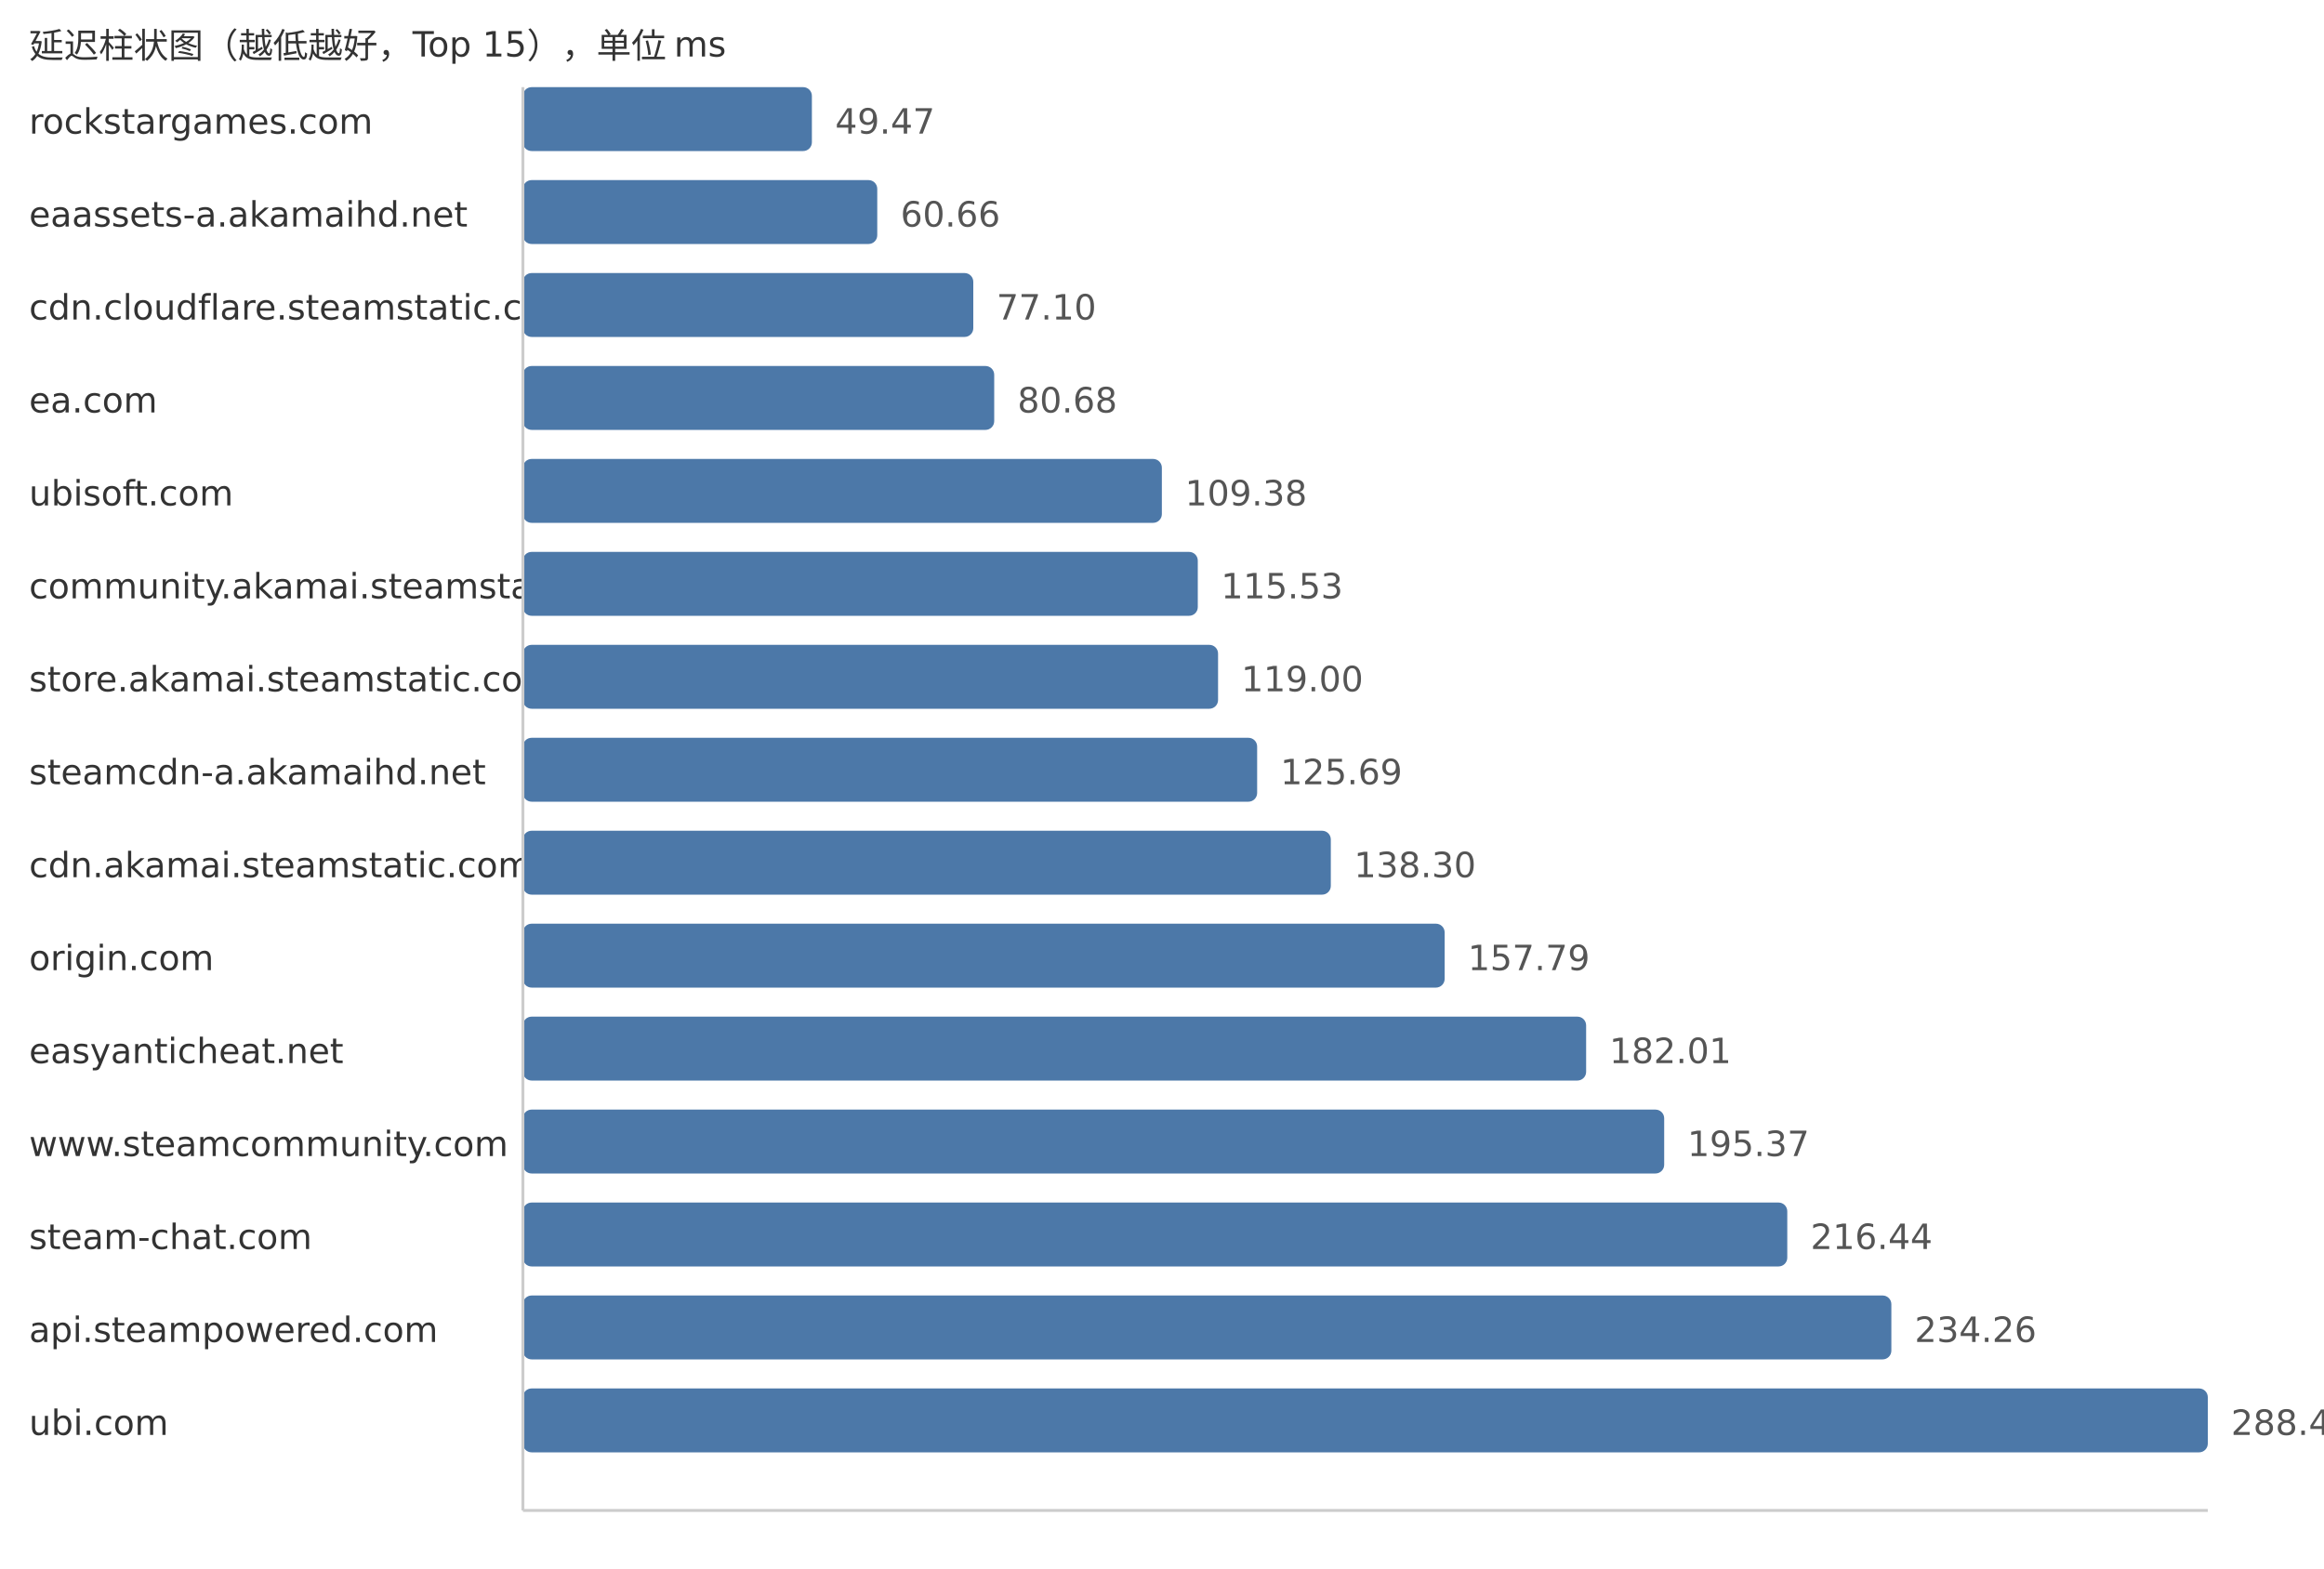
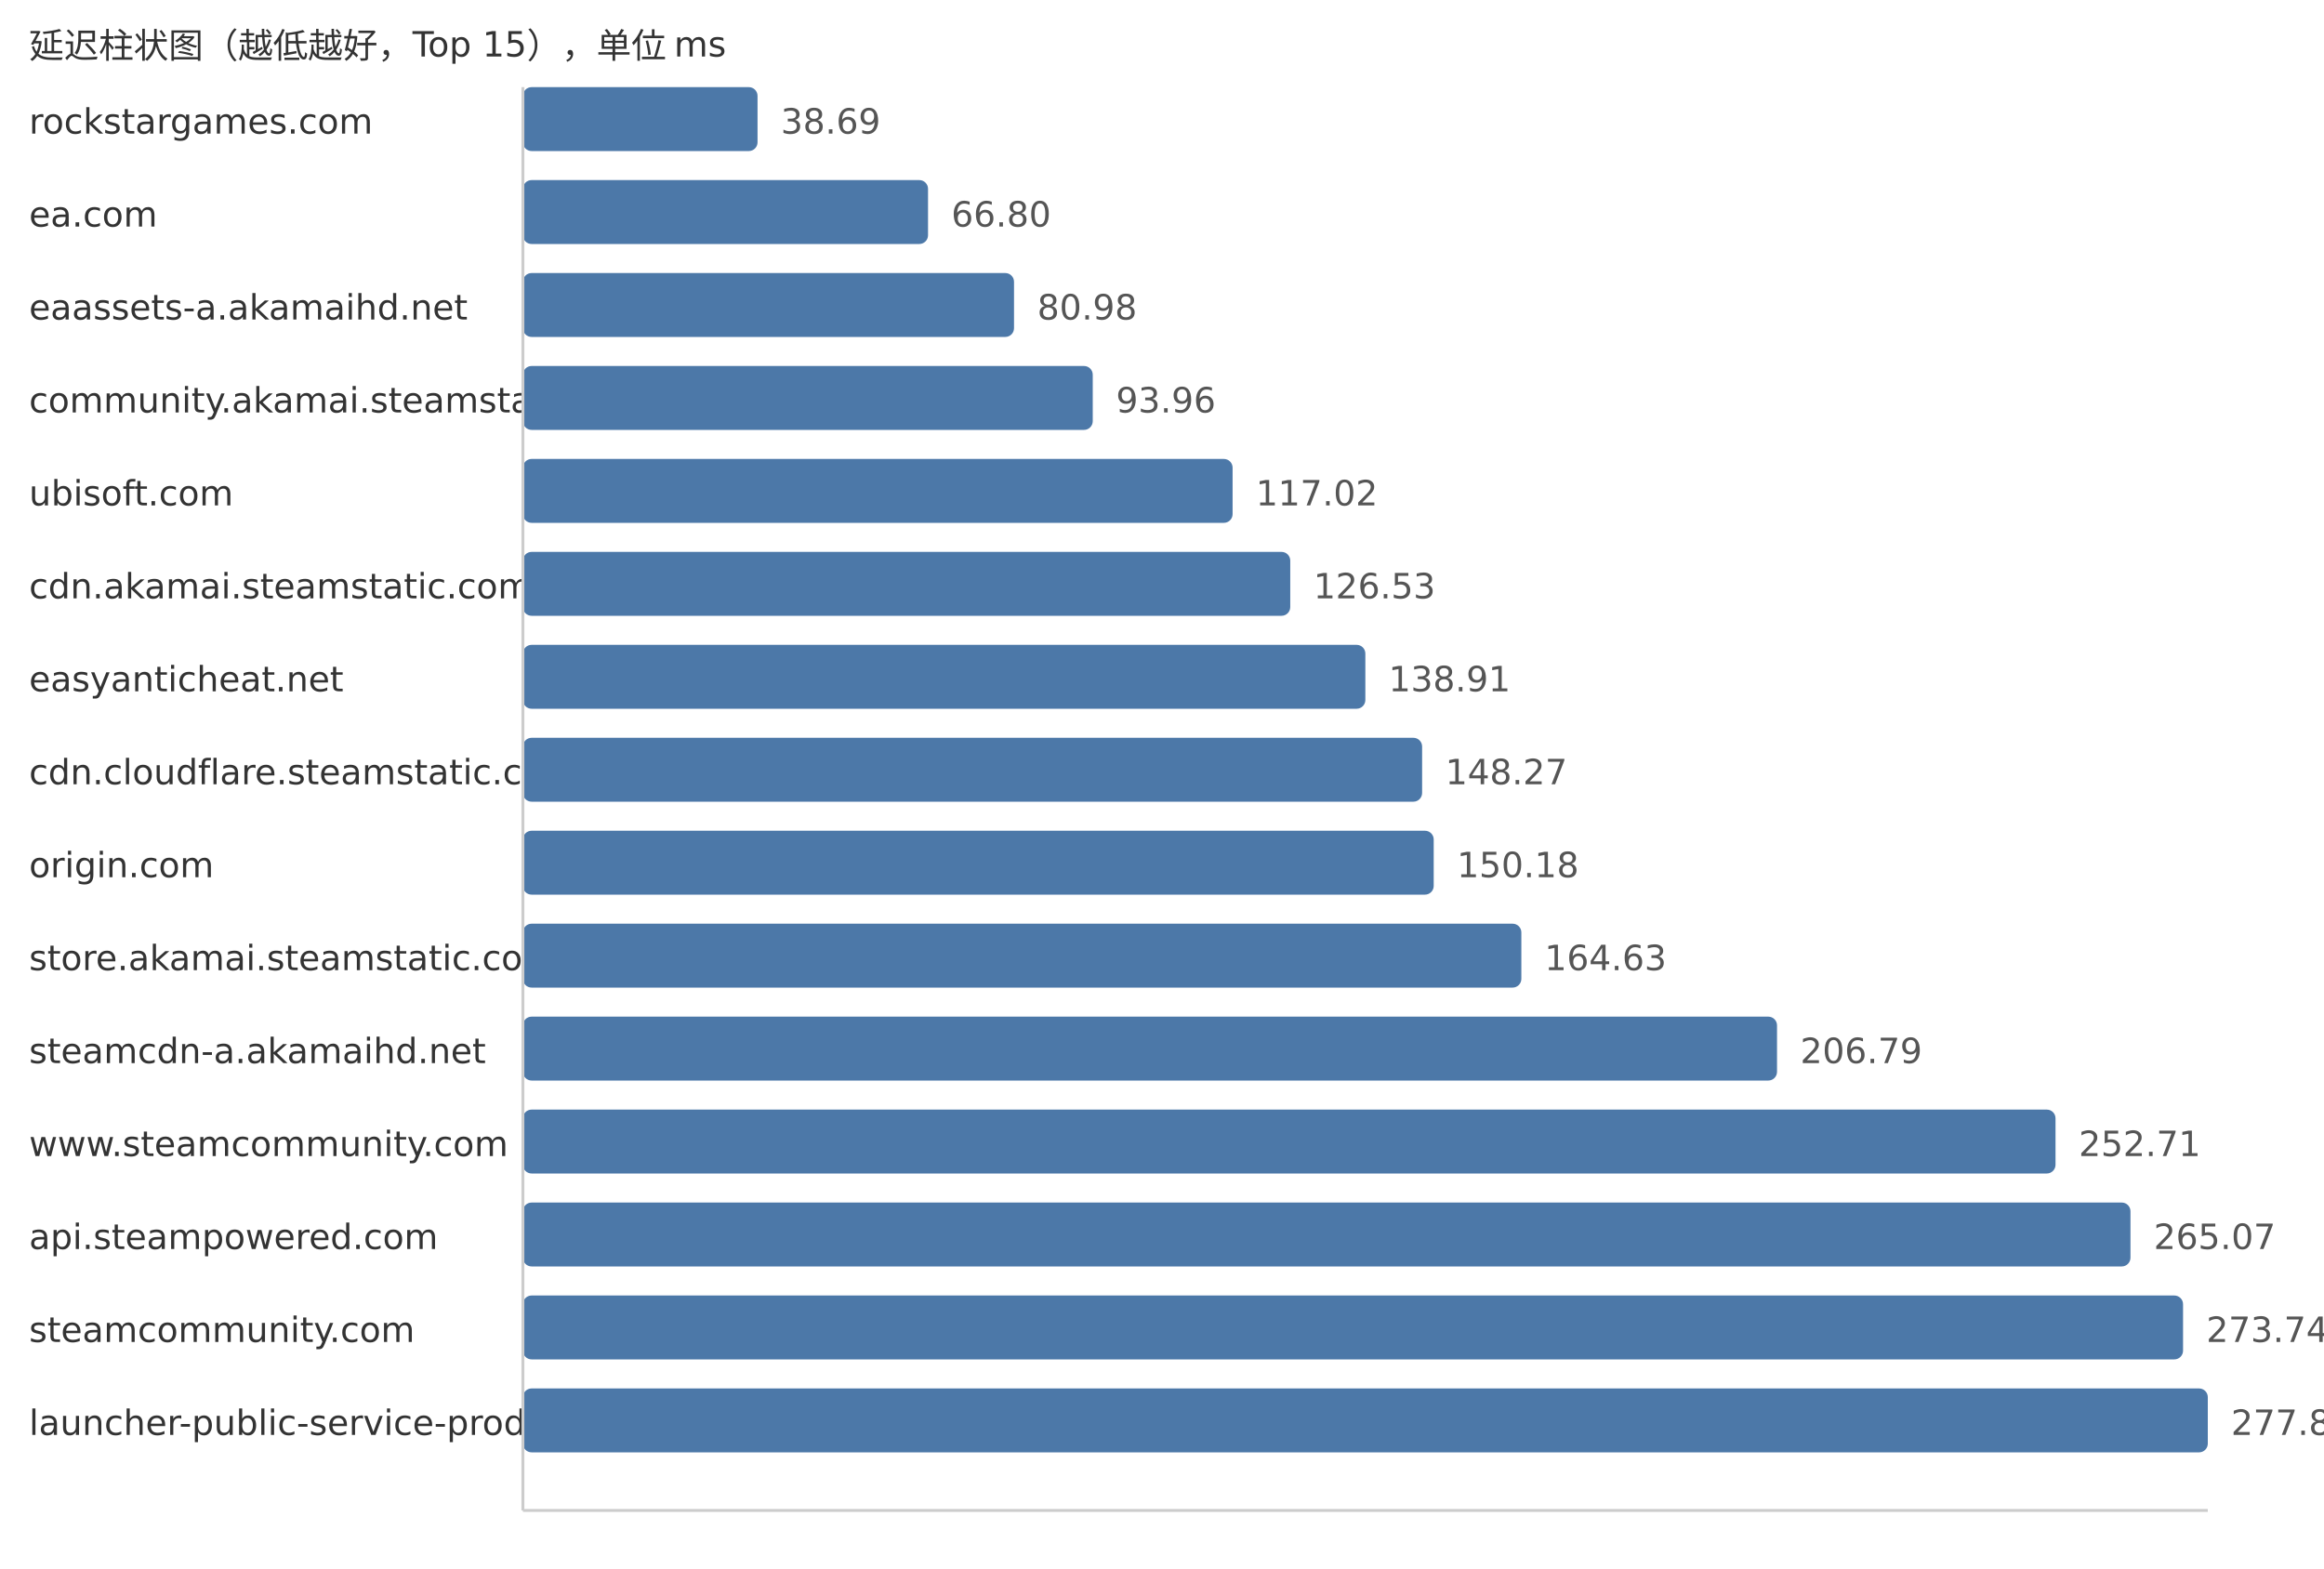
<svg xmlns="http://www.w3.org/2000/svg" width="800" height="540">
  <style> .label{font-family:DejaVu Sans,Verdana,Geneva,sans-serif;font-size:12px;fill:#333} .value{font-family:DejaVu Sans,Verdana,Geneva,sans-serif;font-size:12px;fill:#555} </style>
  <text x="10" y="20" class="label">延迟柱状图（越低越好，Top 15），单位 ms</text>
  <text x="10" y="46" class="label">rockstargames.com</text>
-   <rect x="180" y="30" width="99.48" height="22" fill="#4c78a8" rx="3" />
-   <text x="287.48" y="46" class="value">49.47</text>
-   <text x="10" y="78" class="label">eaassets-a.akamaihd.net</text>
-   <rect x="180" y="62" width="121.98" height="22" fill="#4c78a8" rx="3" />
-   <text x="309.98" y="78" class="value">60.66</text>
-   <text x="10" y="110" class="label">cdn.cloudflare.steamstatic.com</text>
-   <rect x="180" y="94" width="155.04" height="22" fill="#4c78a8" rx="3" />
-   <text x="343.04" y="110" class="value">77.10</text>
-   <text x="10" y="142" class="label">ea.com</text>
-   <rect x="180" y="126" width="162.24" height="22" fill="#4c78a8" rx="3" />
-   <text x="350.24" y="142" class="value">80.68</text>
+   <rect x="180" y="30" width="80.77" height="22" fill="#4c78a8" rx="3" />
+   <text x="268.77" y="46" class="value">38.69</text>
+   <text x="10" y="78" class="label">ea.com</text>
+   <rect x="180" y="62" width="139.46" height="22" fill="#4c78a8" rx="3" />
+   <text x="327.46" y="78" class="value">66.80</text>
+   <text x="10" y="110" class="label">eaassets-a.akamaihd.net</text>
+   <rect x="180" y="94" width="169.06" height="22" fill="#4c78a8" rx="3" />
+   <text x="357.06" y="110" class="value">80.98</text>
+   <text x="10" y="142" class="label">community.akamai.steamstatic.com</text>
+   <rect x="180" y="126" width="196.16" height="22" fill="#4c78a8" rx="3" />
+   <text x="384.16" y="142" class="value">93.96</text>
  <text x="10" y="174" class="label">ubisoft.com</text>
-   <rect x="180" y="158" width="219.95" height="22" fill="#4c78a8" rx="3" />
-   <text x="407.95" y="174" class="value">109.38</text>
-   <text x="10" y="206" class="label">community.akamai.steamstatic.com</text>
-   <rect x="180" y="190" width="232.32" height="22" fill="#4c78a8" rx="3" />
-   <text x="420.32" y="206" class="value">115.53</text>
-   <text x="10" y="238" class="label">store.akamai.steamstatic.com</text>
-   <rect x="180" y="222" width="239.3" height="22" fill="#4c78a8" rx="3" />
-   <text x="427.3" y="238" class="value">119.00</text>
-   <text x="10" y="270" class="label">steamcdn-a.akamaihd.net</text>
-   <rect x="180" y="254" width="252.75" height="22" fill="#4c78a8" rx="3" />
-   <text x="440.75" y="270" class="value">125.69</text>
-   <text x="10" y="302" class="label">cdn.akamai.steamstatic.com</text>
-   <rect x="180" y="286" width="278.11" height="22" fill="#4c78a8" rx="3" />
-   <text x="466.11" y="302" class="value">138.30</text>
-   <text x="10" y="334" class="label">origin.com</text>
-   <rect x="180" y="318" width="317.3" height="22" fill="#4c78a8" rx="3" />
-   <text x="505.3" y="334" class="value">157.79</text>
-   <text x="10" y="366" class="label">easyanticheat.net</text>
-   <rect x="180" y="350" width="366.0" height="22" fill="#4c78a8" rx="3" />
-   <text x="554.0" y="366" class="value">182.01</text>
+   <rect x="180" y="158" width="244.3" height="22" fill="#4c78a8" rx="3" />
+   <text x="432.3" y="174" class="value">117.02</text>
+   <text x="10" y="206" class="label">cdn.akamai.steamstatic.com</text>
+   <rect x="180" y="190" width="264.15" height="22" fill="#4c78a8" rx="3" />
+   <text x="452.15" y="206" class="value">126.53</text>
+   <text x="10" y="238" class="label">easyanticheat.net</text>
+   <rect x="180" y="222" width="290.0" height="22" fill="#4c78a8" rx="3" />
+   <text x="478.0" y="238" class="value">138.91</text>
+   <text x="10" y="270" class="label">cdn.cloudflare.steamstatic.com</text>
+   <rect x="180" y="254" width="309.54" height="22" fill="#4c78a8" rx="3" />
+   <text x="497.54" y="270" class="value">148.27</text>
+   <text x="10" y="302" class="label">origin.com</text>
+   <rect x="180" y="286" width="313.53" height="22" fill="#4c78a8" rx="3" />
+   <text x="501.53" y="302" class="value">150.18</text>
+   <text x="10" y="334" class="label">store.akamai.steamstatic.com</text>
+   <rect x="180" y="318" width="343.7" height="22" fill="#4c78a8" rx="3" />
+   <text x="531.7" y="334" class="value">164.63</text>
+   <text x="10" y="366" class="label">steamcdn-a.akamaihd.net</text>
+   <rect x="180" y="350" width="431.71" height="22" fill="#4c78a8" rx="3" />
+   <text x="619.71" y="366" class="value">206.79</text>
  <text x="10" y="398" class="label">www.steamcommunity.com</text>
-   <rect x="180" y="382" width="392.87" height="22" fill="#4c78a8" rx="3" />
-   <text x="580.87" y="398" class="value">195.37</text>
-   <text x="10" y="430" class="label">steam-chat.com</text>
-   <rect x="180" y="414" width="435.24" height="22" fill="#4c78a8" rx="3" />
-   <text x="623.24" y="430" class="value">216.44</text>
-   <text x="10" y="462" class="label">api.steampowered.com</text>
-   <rect x="180" y="446" width="471.07" height="22" fill="#4c78a8" rx="3" />
-   <text x="659.07" y="462" class="value">234.26</text>
-   <text x="10" y="494" class="label">ubi.com</text>
+   <rect x="180" y="382" width="527.58" height="22" fill="#4c78a8" rx="3" />
+   <text x="715.58" y="398" class="value">252.71</text>
+   <text x="10" y="430" class="label">api.steampowered.com</text>
+   <rect x="180" y="414" width="553.38" height="22" fill="#4c78a8" rx="3" />
+   <text x="741.38" y="430" class="value">265.07</text>
+   <text x="10" y="462" class="label">steamcommunity.com</text>
+   <rect x="180" y="446" width="571.48" height="22" fill="#4c78a8" rx="3" />
+   <text x="759.48" y="462" class="value">273.74</text>
+   <text x="10" y="494" class="label">launcher-public-service-prod06.ol.epicgames.com</text>
  <rect x="180" y="478" width="580.0" height="22" fill="#4c78a8" rx="3" />
-   <text x="768.0" y="494" class="value">288.43</text>
+   <text x="768.0" y="494" class="value">277.82</text>
  <line x1="180" y1="30" x2="180" y2="520" stroke="#ccc" />
  <line x1="180" y1="520" x2="760" y2="520" stroke="#ccc" />
</svg>
